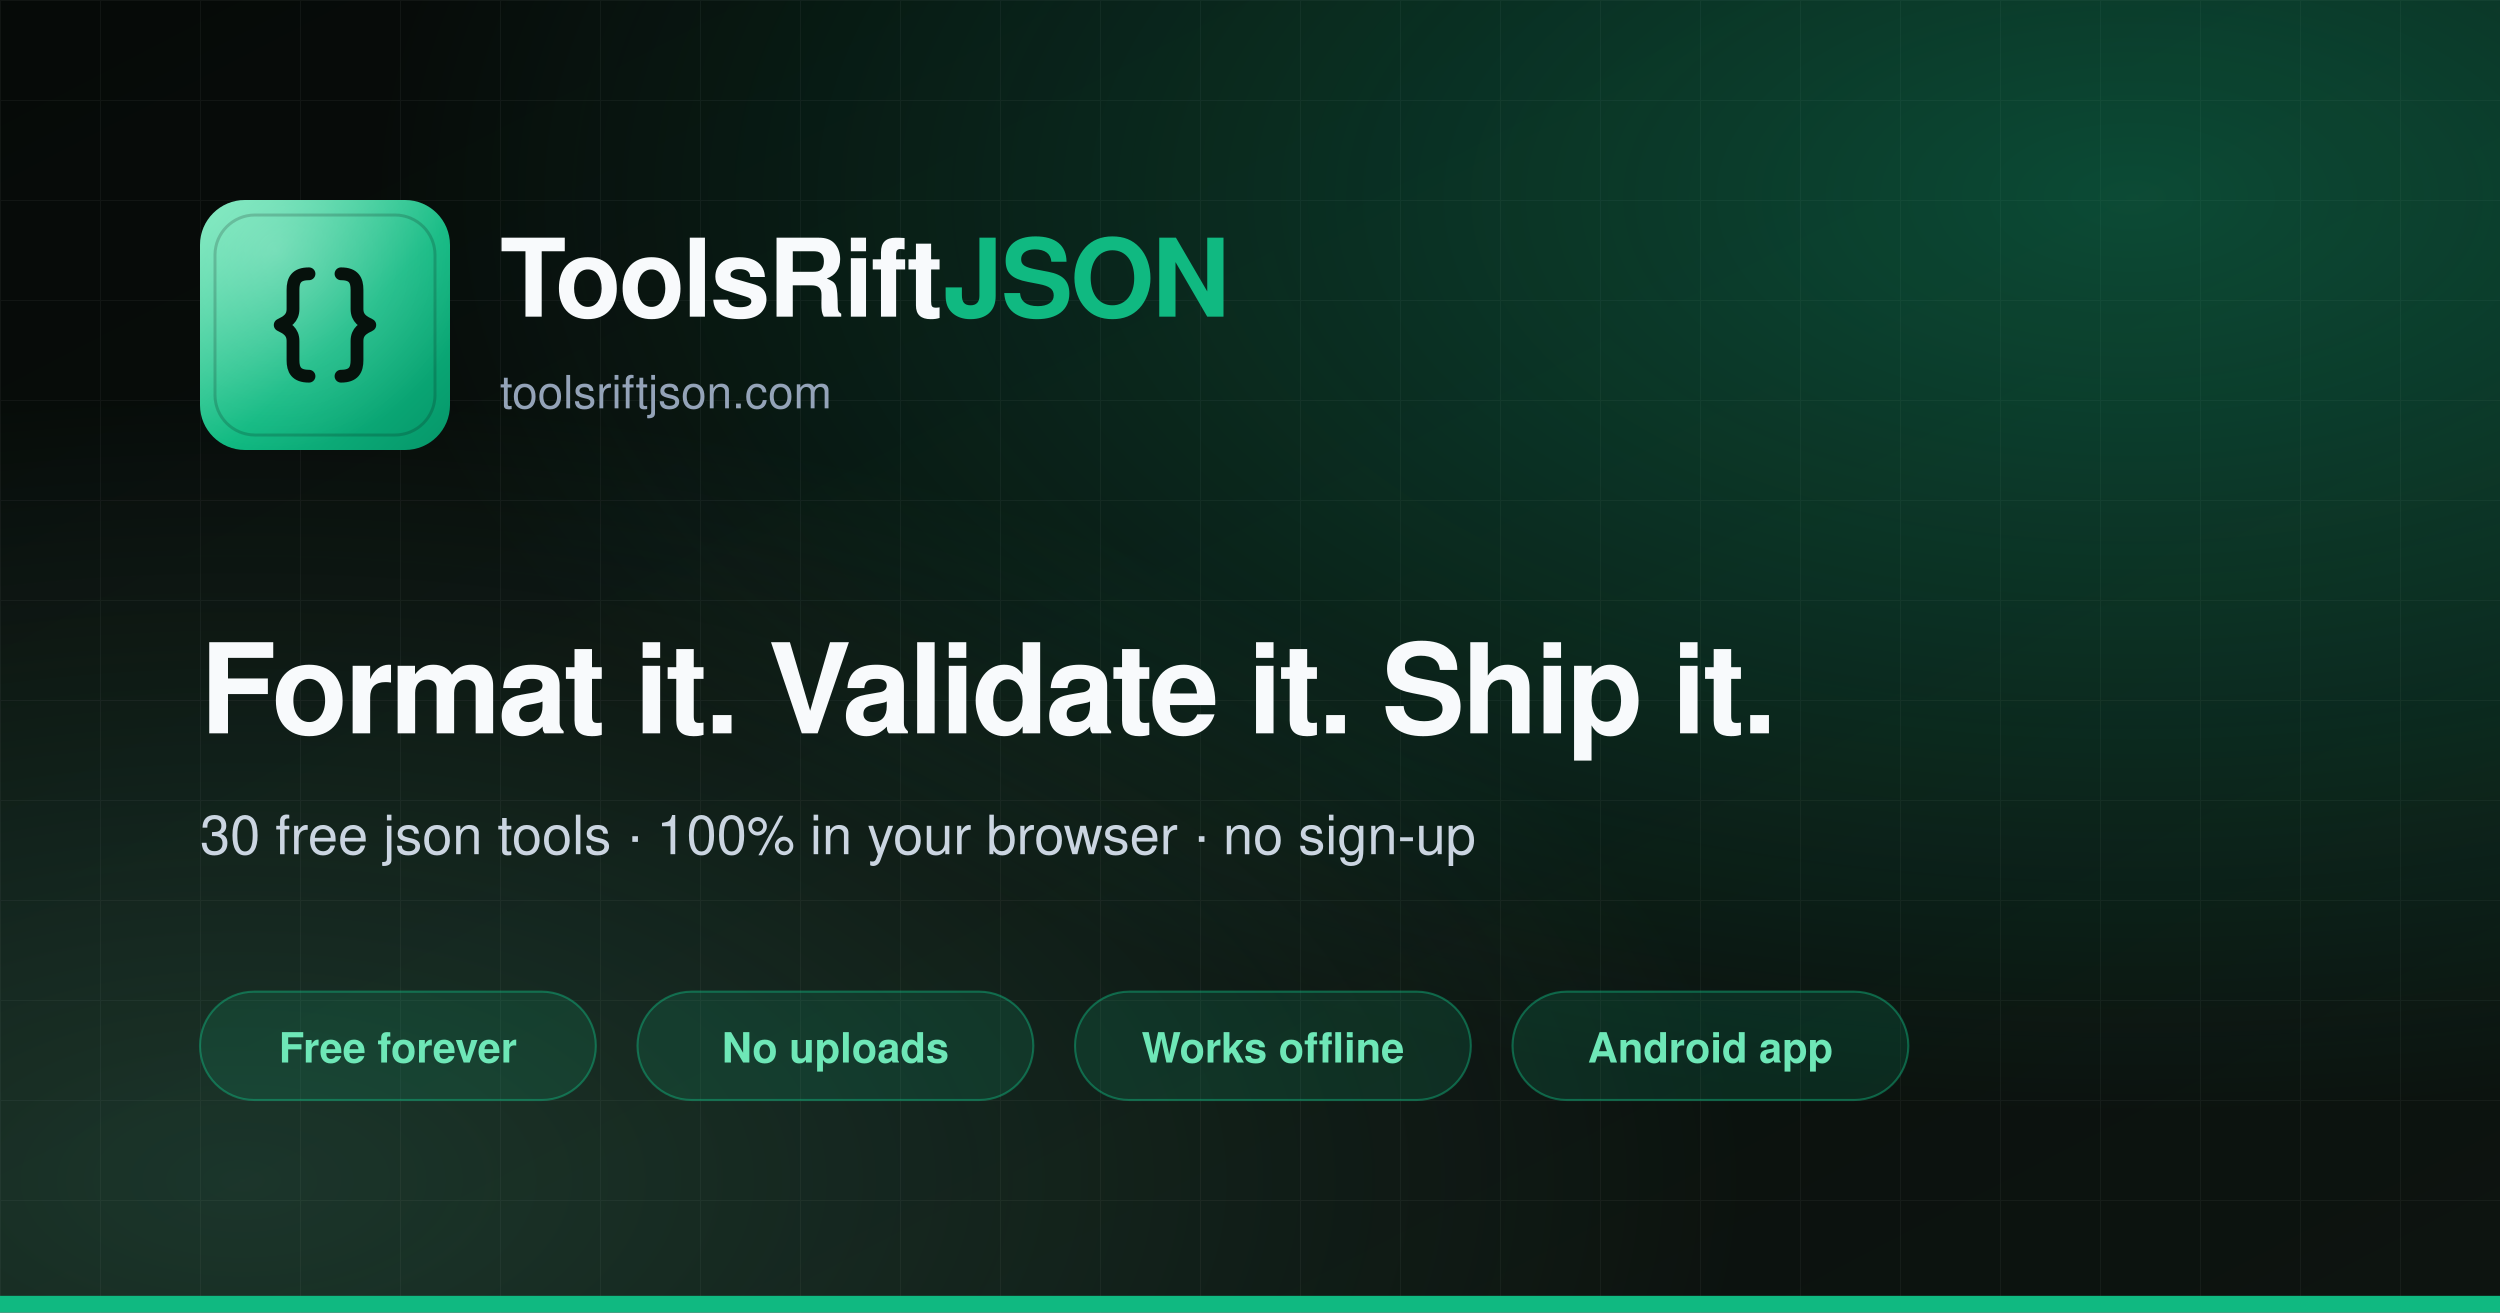
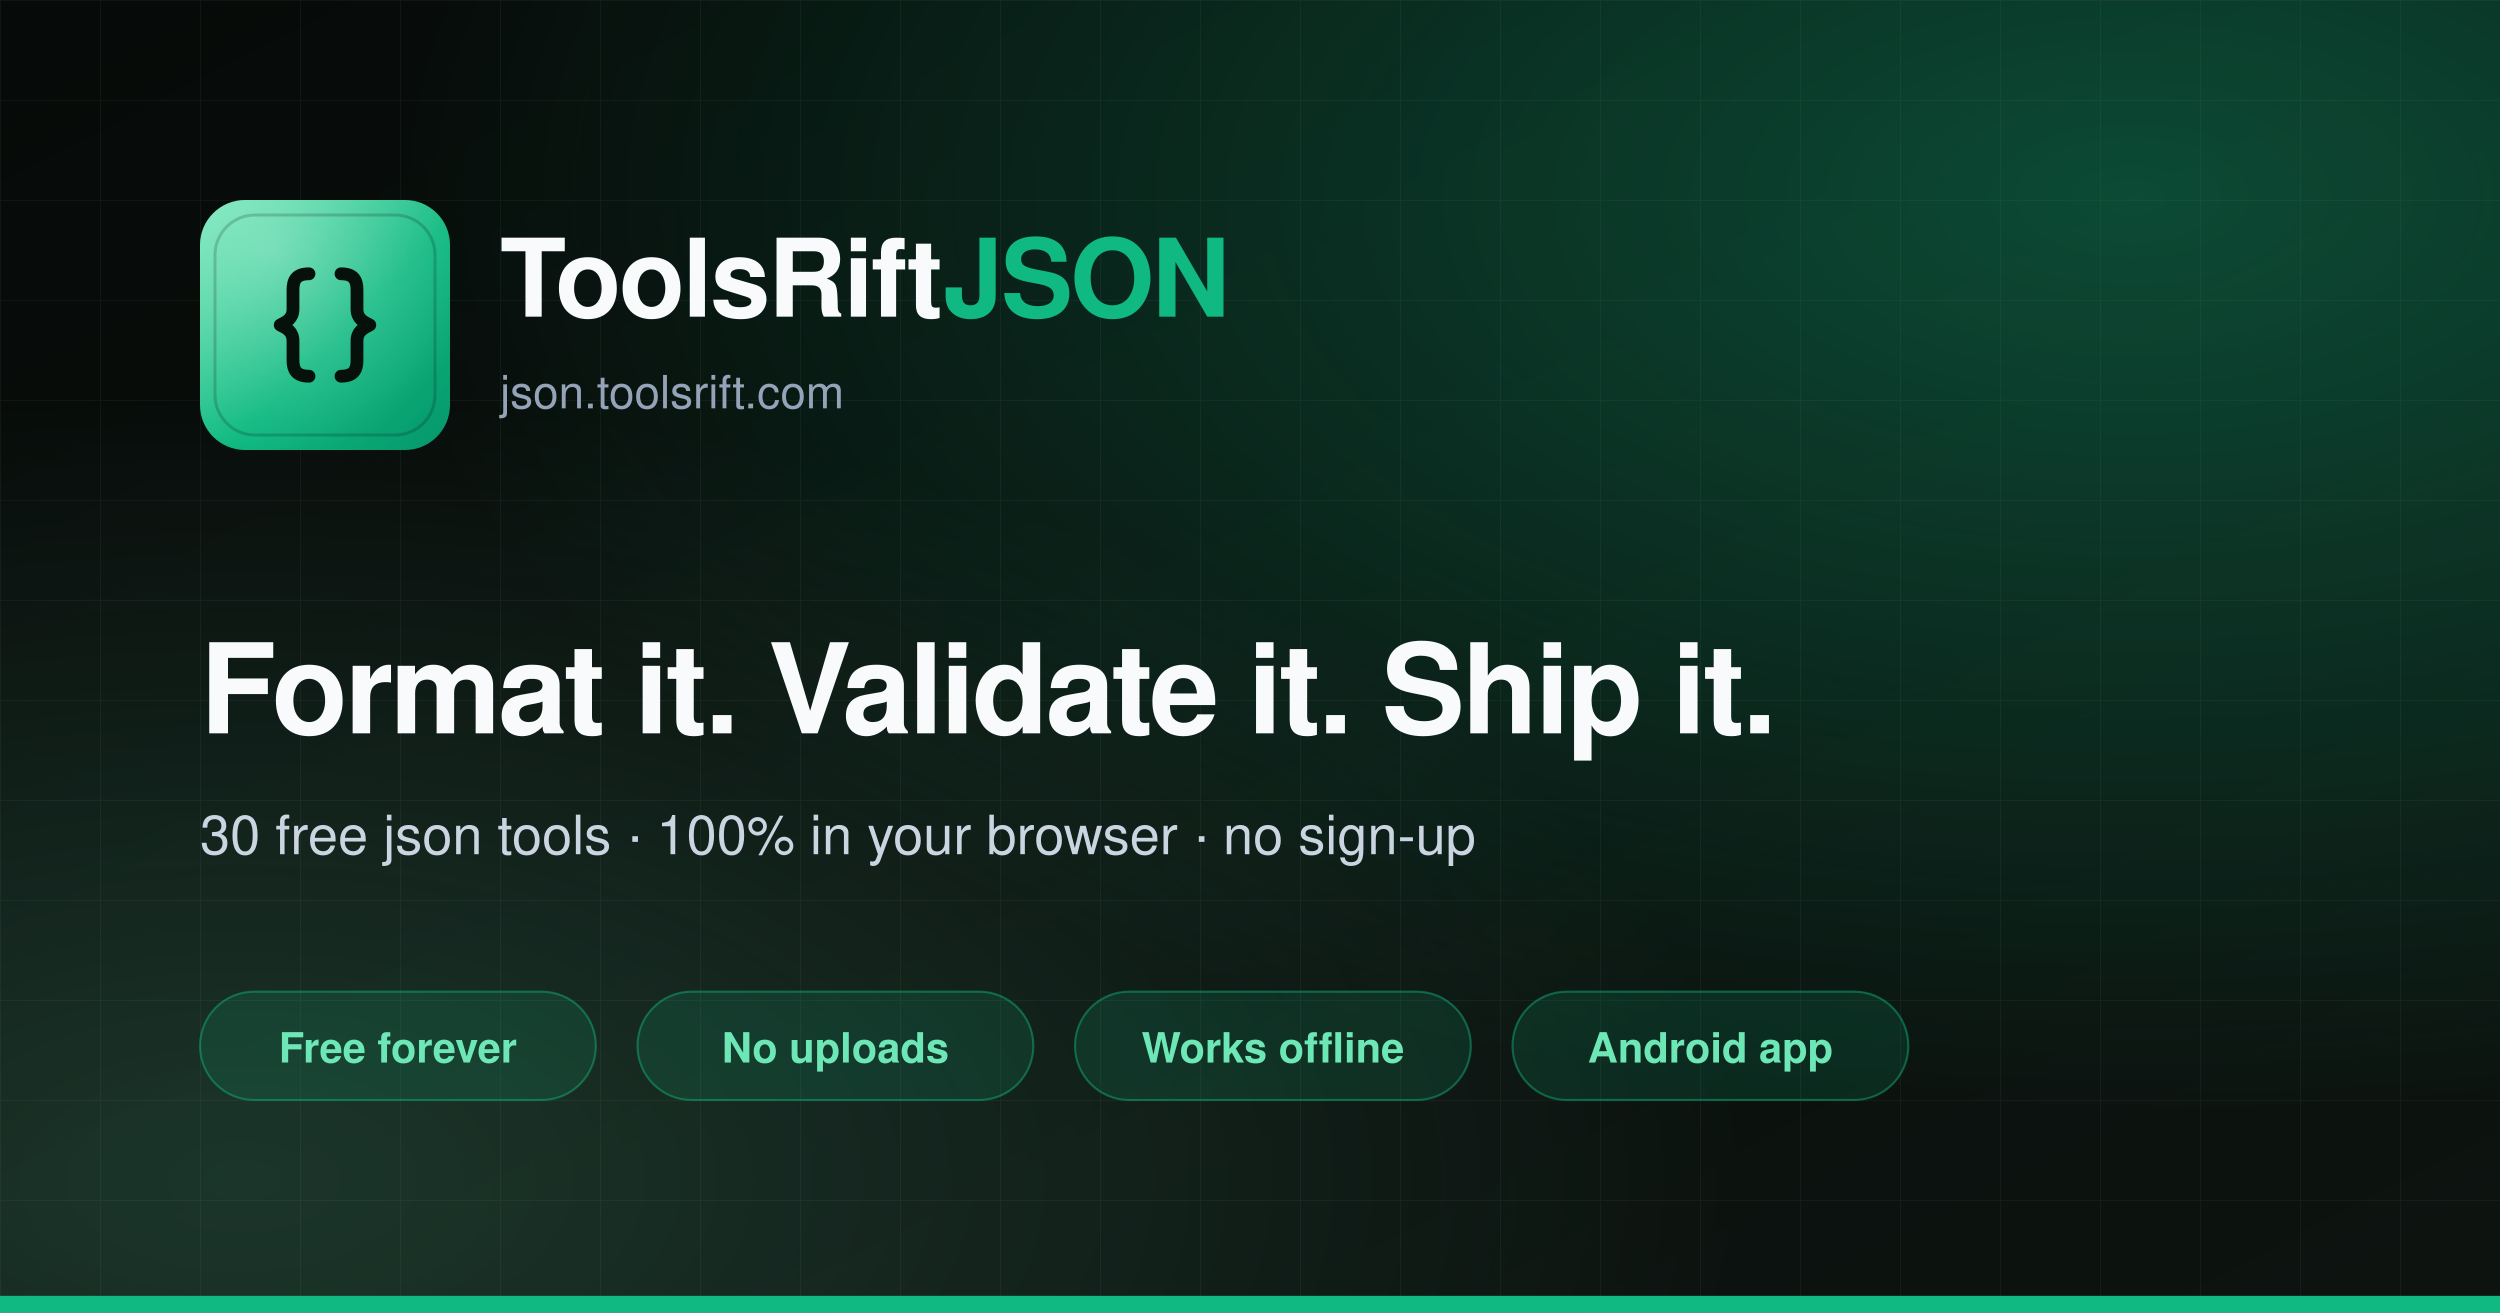
<svg xmlns="http://www.w3.org/2000/svg" viewBox="0 0 1200 630" width="1200" height="630">
  <defs>
    <linearGradient id="bg" x1="0" y1="0" x2="1" y2="1">
      <stop offset="0" stop-color="#060A08" />
      <stop offset="1" stop-color="#0D1410" />
    </linearGradient>
    <radialGradient id="glow" cx="0.85" cy="0.15" r="0.7">
      <stop offset="0" stop-color="#10B981" stop-opacity="0.35" />
      <stop offset="1" stop-color="#10B981" stop-opacity="0" />
    </radialGradient>
    <radialGradient id="glow2" cx="0.1" cy="0.9" r="0.6">
      <stop offset="0" stop-color="#6EE7B7" stop-opacity="0.18" />
      <stop offset="1" stop-color="#6EE7B7" stop-opacity="0" />
    </radialGradient>
    <pattern id="grid" width="48" height="48" patternUnits="userSpaceOnUse">
      <path d="M48 0H0v48" fill="none" stroke="#fff" stroke-opacity="0.045" />
    </pattern>
  </defs>
  <rect width="1200" height="630" fill="url(#bg)" />
  <rect width="1200" height="630" fill="url(#grid)" />
  <rect width="1200" height="630" fill="url(#glow)" />
  <rect width="1200" height="630" fill="url(#glow2)" />
  <g transform="translate(96 96)">
    <defs>
      <linearGradient id="og-g" x1="0" y1="0" x2="1" y2="1">
        <stop offset="0" stop-color="#6EE7B7" />
        <stop offset="0.55" stop-color="#10B981" />
        <stop offset="1" stop-color="#059669" />
      </linearGradient>
      <radialGradient id="og-hl" cx="0.3" cy="0.2" r="0.8">
        <stop offset="0" stop-color="#fff" stop-opacity="0.28" />
        <stop offset="1" stop-color="#fff" stop-opacity="0" />
      </radialGradient>
      <clipPath id="og-c">
        <rect width="120" height="120" rx="21.6" />
      </clipPath>
    </defs>
    <g clip-path="url(#og-c)">
      <rect width="120" height="120" fill="url(#og-g)" />
      <rect width="120" height="120" fill="url(#og-hl)" />
      <rect x="7.2" y="7.2" width="105.6" height="105.6" rx="19.2" fill="none" stroke="#060A08" stroke-opacity="0.18" stroke-width="1.44" />
    </g>
    <g transform="translate(21.60 21.60) scale(0.768)" color="#06110C">
      <path d="M40 18c-8 0-10 4-10 10v12c0 6-4 8-8 10 4 2 8 4 8 10v12c0 6 2 10 10 10M60 18c8 0 10 4 10 10v12c0 6 4 8 8 10-4 2-8 4-8 10v12c0 6-2 10-10 10" fill="none" stroke="currentColor" stroke-width="8" stroke-linecap="round" stroke-linejoin="round" />
    </g>
  </g>
  <text x="240" y="152" font-family="Sora, 'Segoe UI', system-ui, -apple-system, Helvetica, Arial, sans-serif" font-weight="800" font-size="52" letter-spacing="-1.2" fill="#F8FAFC">ToolsRift<tspan fill="#10B981"> JSON</tspan>
  </text>
-   <text x="240" y="196" font-family="Sora, 'Segoe UI', system-ui, -apple-system, Helvetica, Arial, sans-serif" font-weight="500" font-size="22" fill="#94A3B8">toolsriftjson.com</text>
+   <text x="240" y="196" font-family="Sora, 'Segoe UI', system-ui, -apple-system, Helvetica, Arial, sans-serif" font-weight="500" font-size="22" fill="#94A3B8">json.toolsrift.com</text>
  <text x="96" y="352" font-family="Sora, 'Segoe UI', system-ui, -apple-system, Helvetica, Arial, sans-serif" font-weight="800" font-size="60" letter-spacing="-1.5" fill="#F8FAFC">Format it. Validate it. Ship it.</text>
  <text x="96" y="410" font-family="Sora, 'Segoe UI', system-ui, -apple-system, Helvetica, Arial, sans-serif" font-weight="500" font-size="26" fill="#CBD5E1">30 free json tools · 100% in your browser · no sign-up</text>
  <g transform="translate(96 476)">
    <rect x="0" y="0" width="190" height="52" rx="26" fill="#10B981" fill-opacity="0.14" stroke="#10B981" stroke-opacity="0.45" />
    <text x="95" y="34" text-anchor="middle" font-family="Sora, 'Segoe UI', system-ui, -apple-system, Helvetica, Arial, sans-serif" font-weight="700" font-size="20" fill="#6EE7B7">Free forever</text>
    <rect x="210" y="0" width="190" height="52" rx="26" fill="#10B981" fill-opacity="0.14" stroke="#10B981" stroke-opacity="0.45" />
    <text x="305" y="34" text-anchor="middle" font-family="Sora, 'Segoe UI', system-ui, -apple-system, Helvetica, Arial, sans-serif" font-weight="700" font-size="20" fill="#6EE7B7">No uploads</text>
    <rect x="420" y="0" width="190" height="52" rx="26" fill="#10B981" fill-opacity="0.14" stroke="#10B981" stroke-opacity="0.45" />
    <text x="515" y="34" text-anchor="middle" font-family="Sora, 'Segoe UI', system-ui, -apple-system, Helvetica, Arial, sans-serif" font-weight="700" font-size="20" fill="#6EE7B7">Works offline</text>
    <rect x="630" y="0" width="190" height="52" rx="26" fill="#10B981" fill-opacity="0.14" stroke="#10B981" stroke-opacity="0.45" />
    <text x="725" y="34" text-anchor="middle" font-family="Sora, 'Segoe UI', system-ui, -apple-system, Helvetica, Arial, sans-serif" font-weight="700" font-size="20" fill="#6EE7B7">Android app</text>
  </g>
  <rect x="0" y="622" width="1200" height="8" fill="#10B981" />
</svg>
